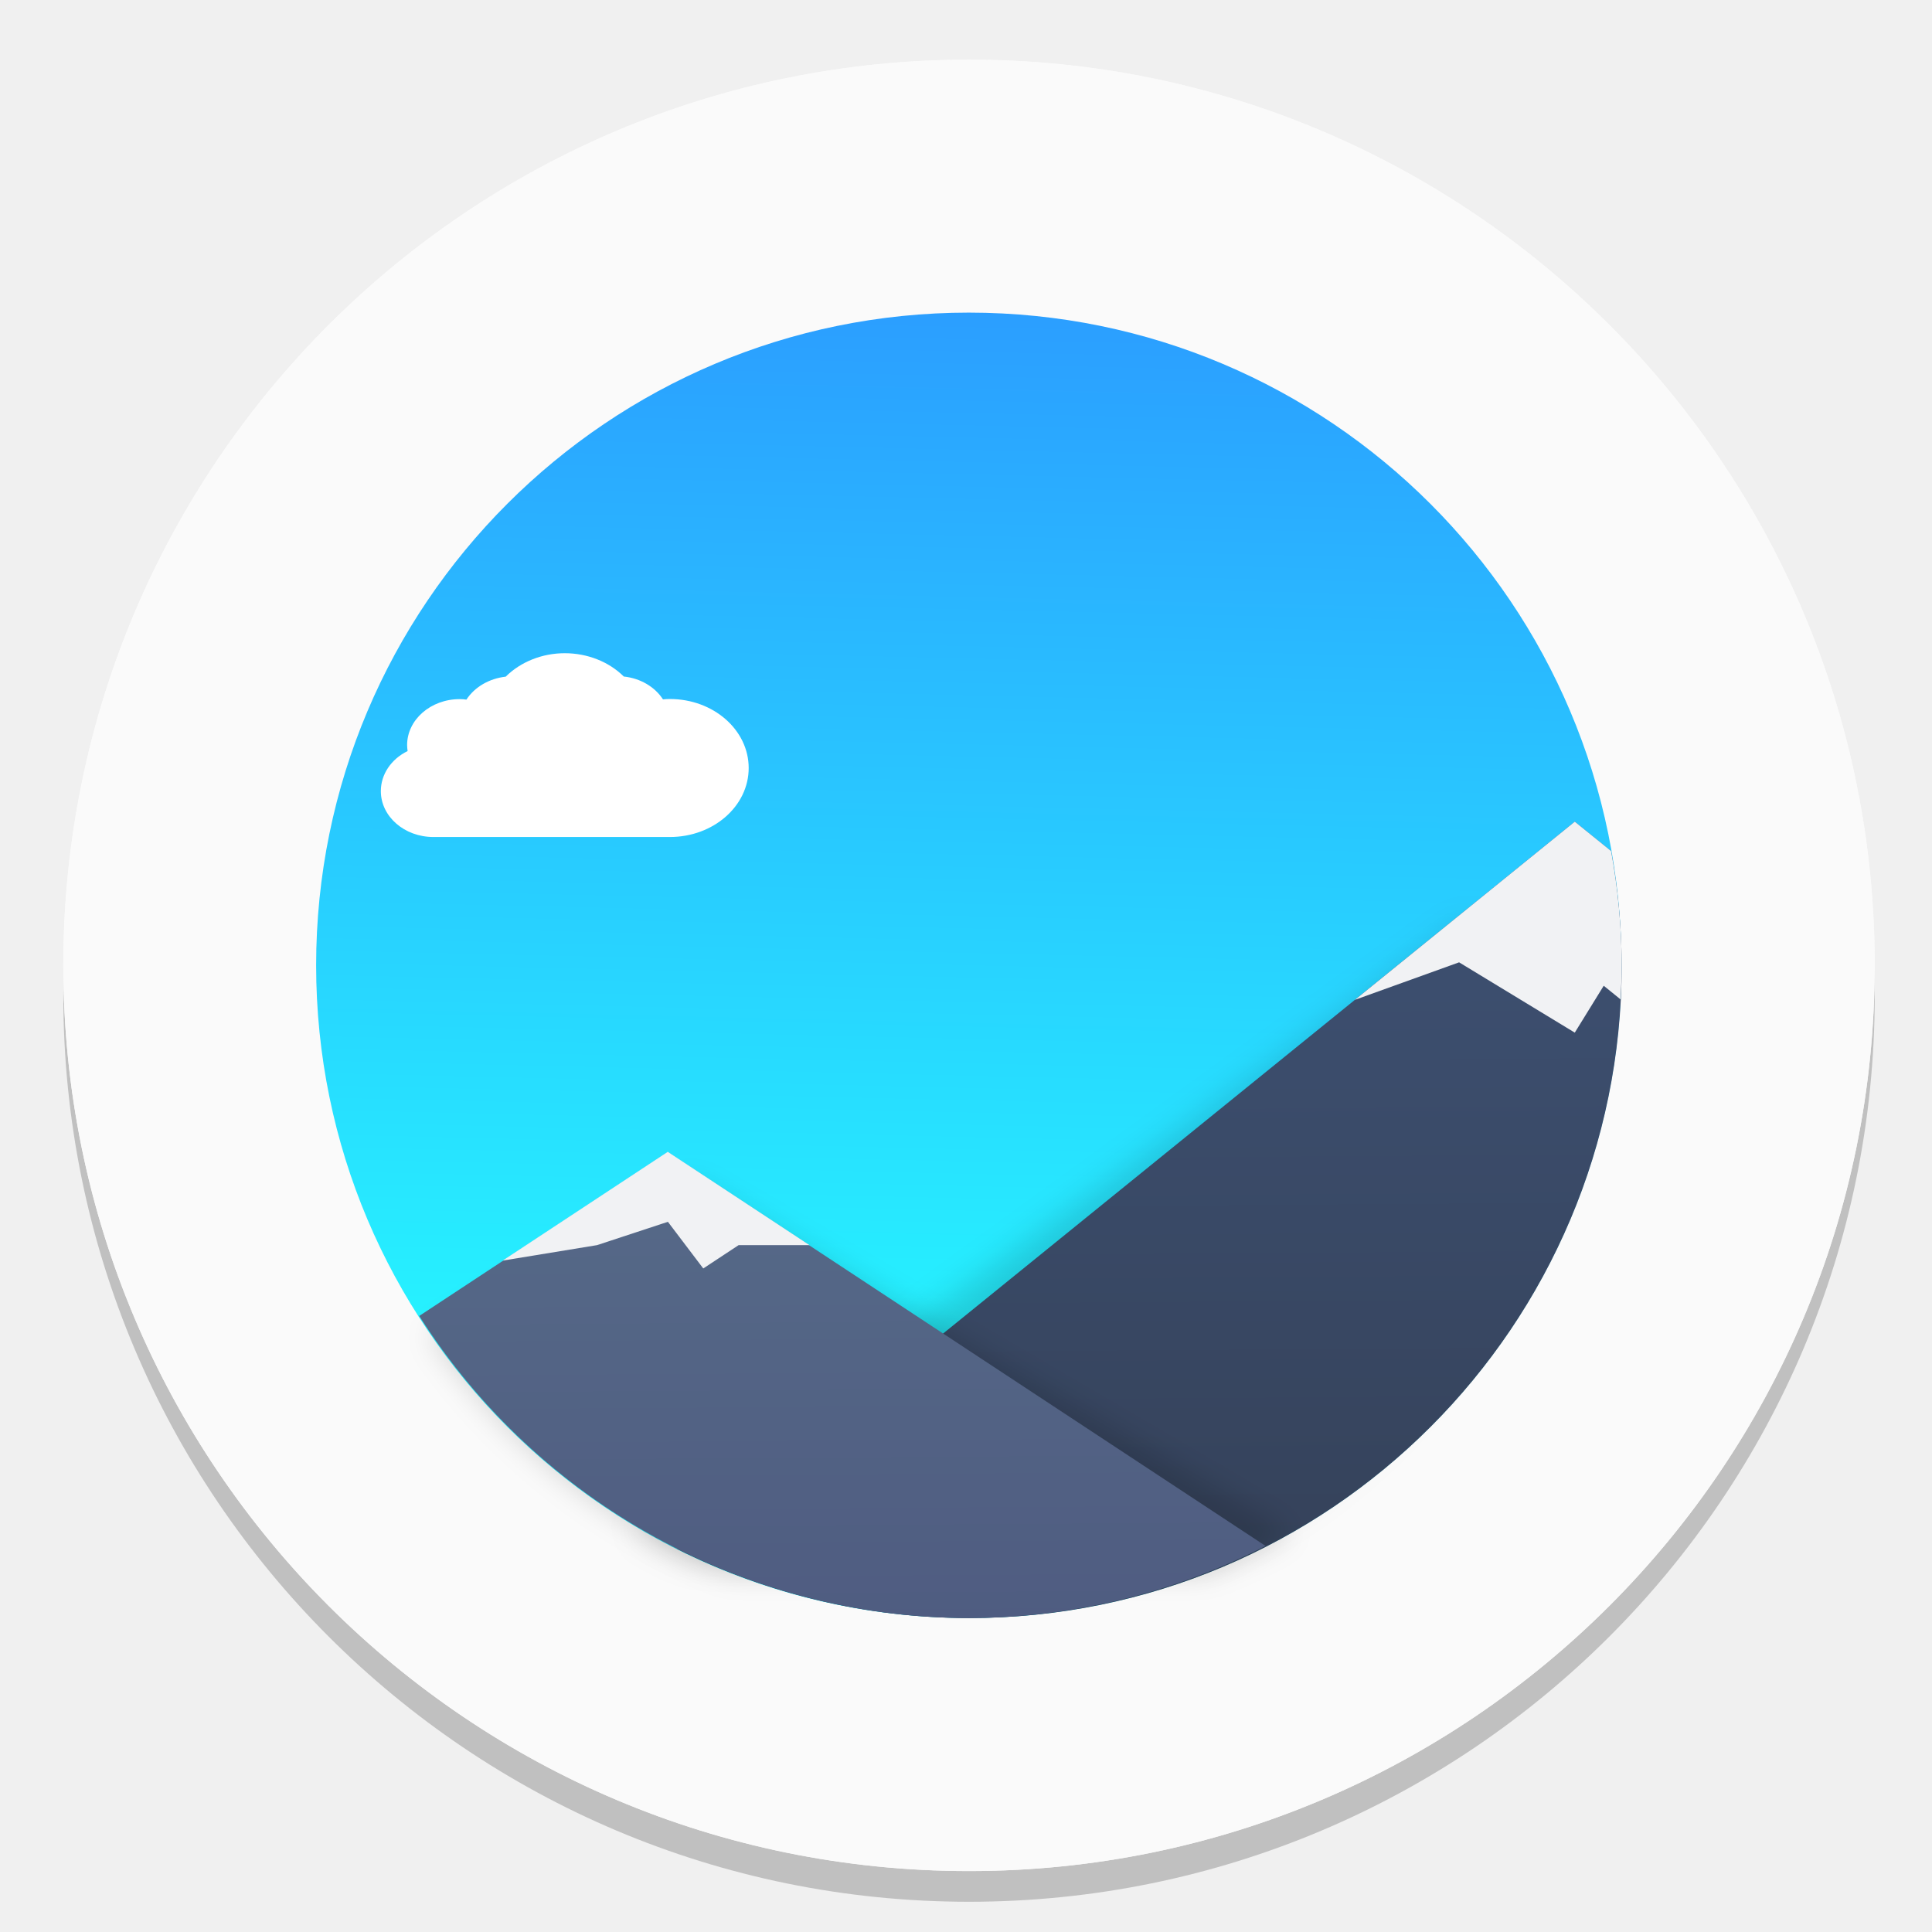
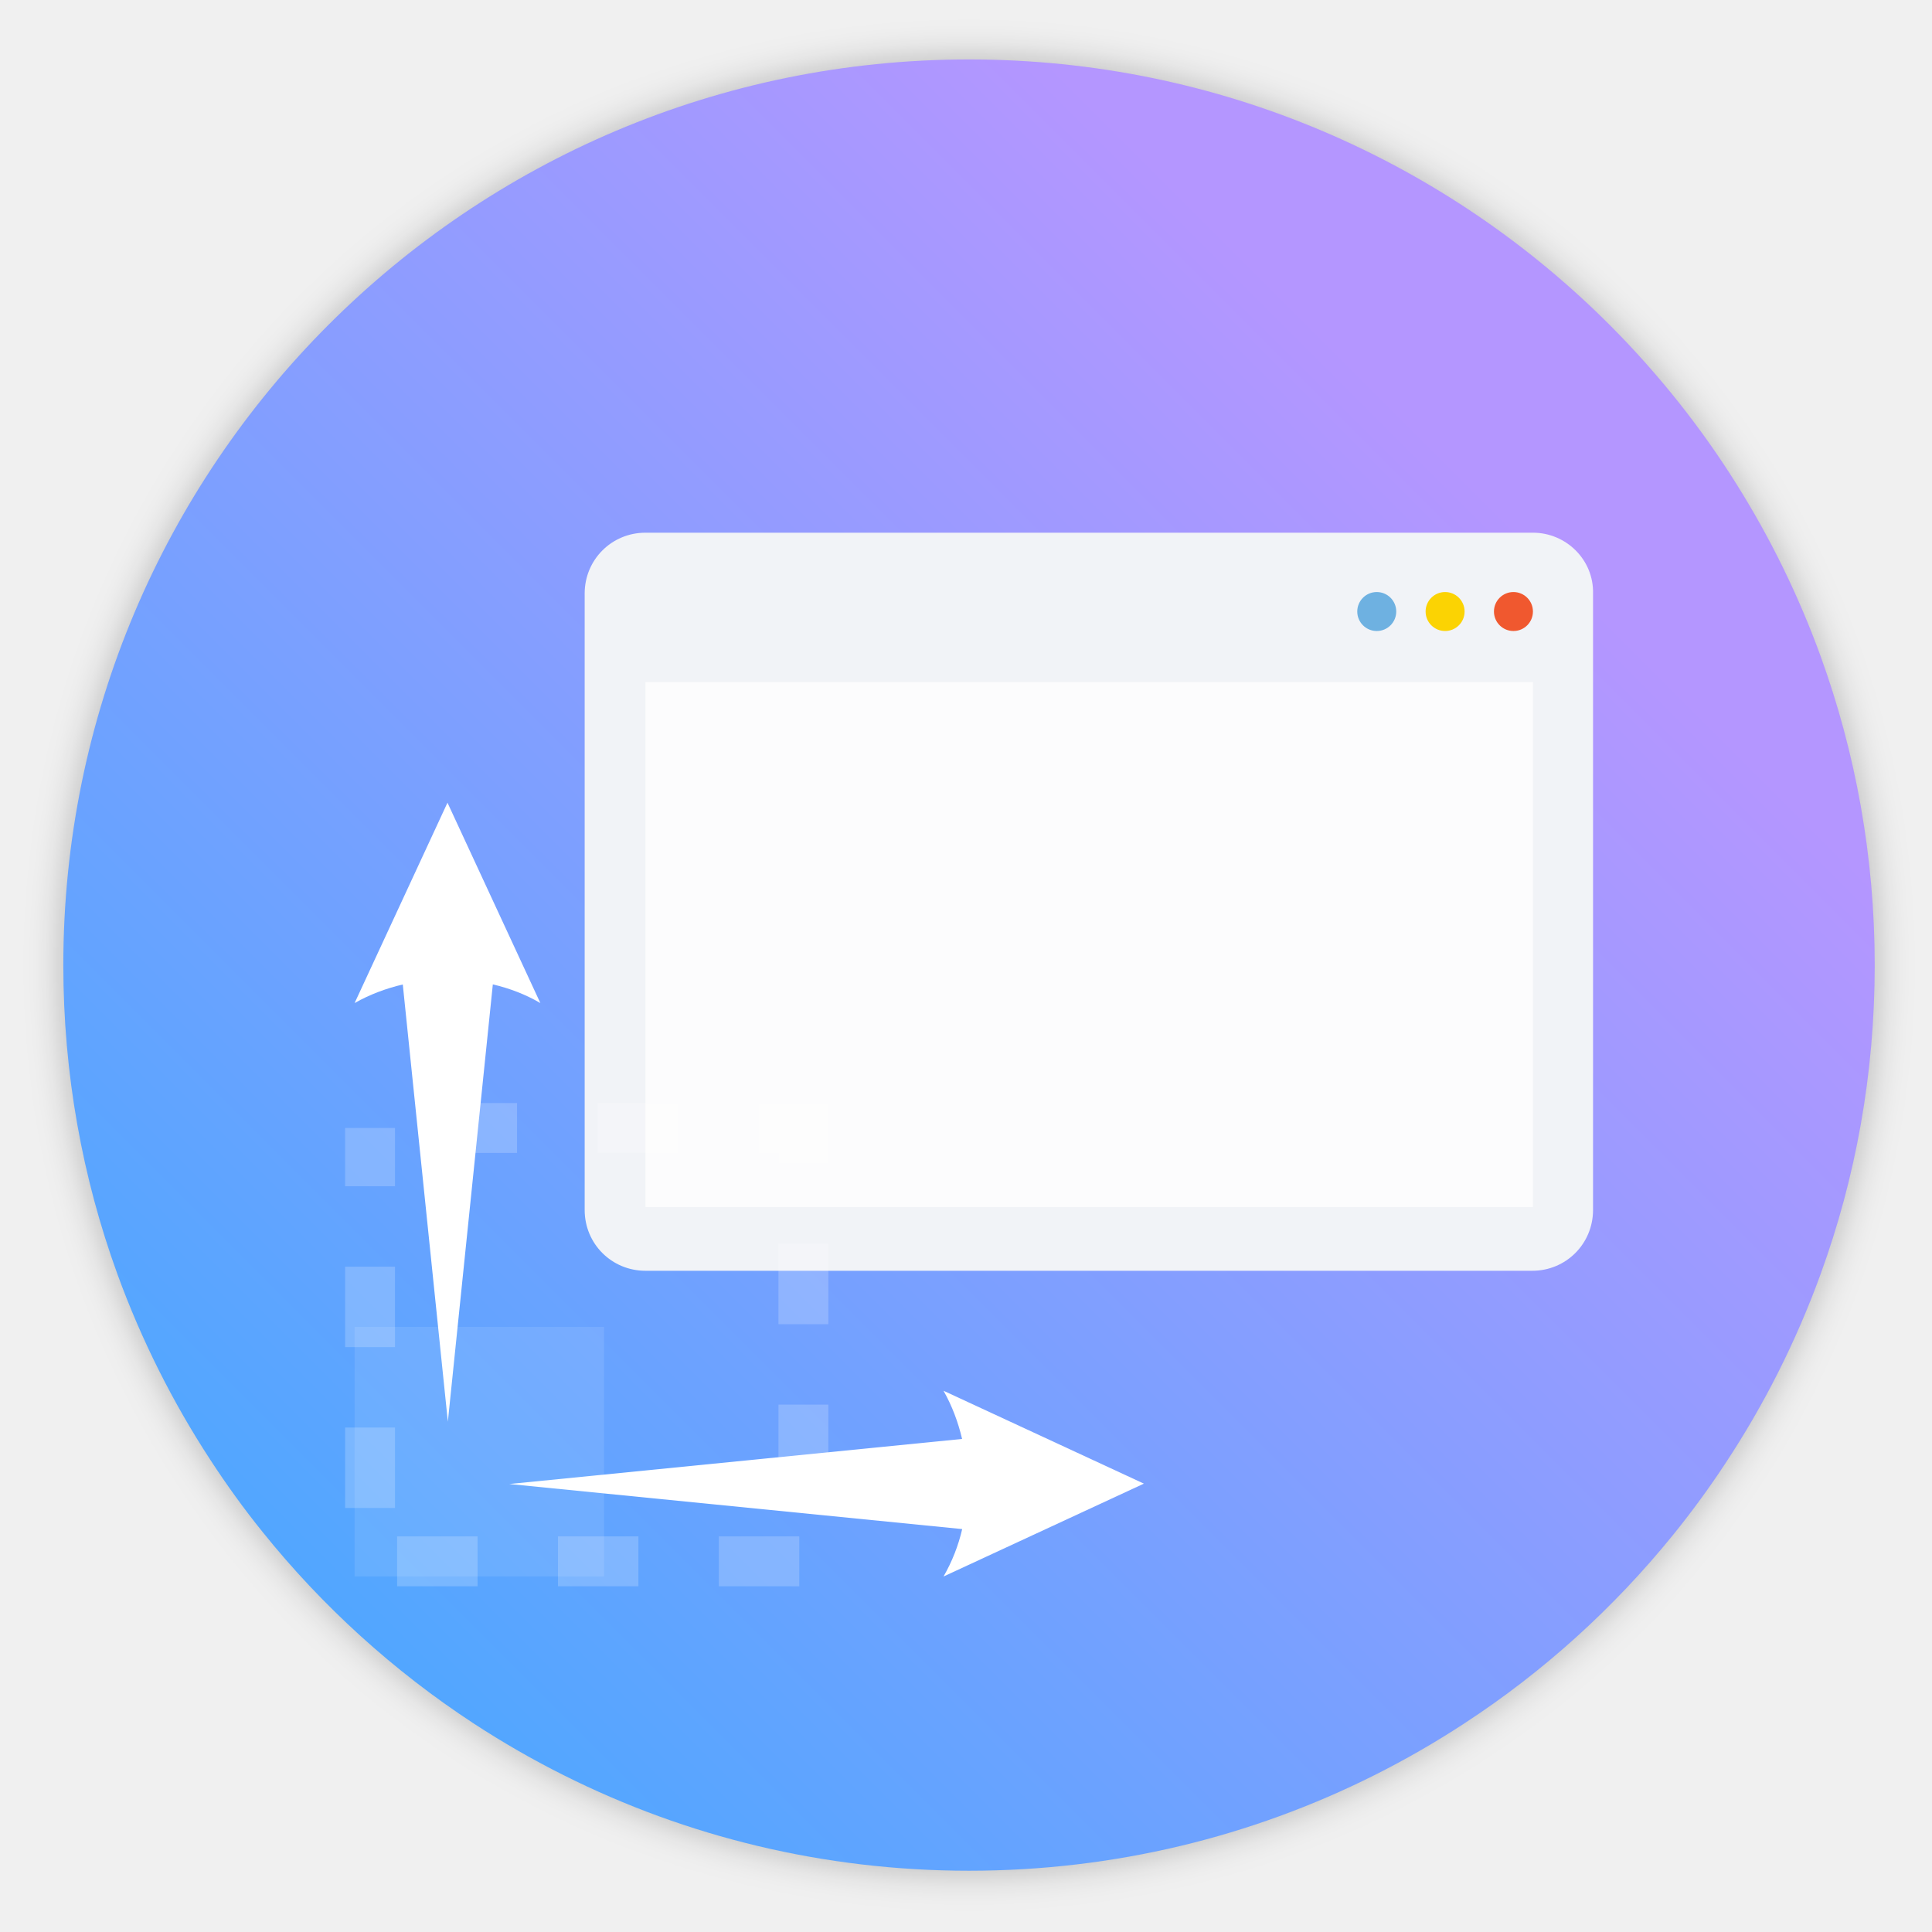
<svg xmlns="http://www.w3.org/2000/svg" width="64" height="64" version="1.1" viewBox="0 0 16.933 16.933">
  <defs>
-     <linearGradient id="linearGradient982" x1="8.058" x2="7.942" y1="4.144" y2="9.184" gradientTransform="matrix(1.7035,0,0,1.7035,19.327,-4.1586)" gradientUnits="userSpaceOnUse">
-       <stop stop-color="#2b9cff" offset="0" />
-       <stop stop-color="#26f2ff" offset="1" />
-     </linearGradient>
-     <filter id="g" x="-.05" y="-.076" width="1.099" height="1.151" color-interpolation-filters="sRGB">
-       <feGaussianBlur stdDeviation="0.547" />
+     <filter id="filter11290" x="-.024" y="-.024" width="1.048" height="1.048" color-interpolation-filters="sRGB">
+       <feGaussianBlur stdDeviation="0.159" />
    </filter>
-     <linearGradient id="linearGradient984" x1="44.597" x2="44.685" y1="26.234" y2="38.811" gradientTransform="matrix(1.4151,0,0,1.4151,83.988,-4.5167)" gradientUnits="userSpaceOnUse">
-       <stop stop-color="#3c4e6e" offset="0" />
-       <stop stop-color="#35425a" offset="1" />
-     </linearGradient>
-     <filter id="h" x="-.042" y="-.103" width="1.085" height="1.206" color-interpolation-filters="sRGB">
-       <feGaussianBlur stdDeviation="0.435" />
-     </filter>
-     <linearGradient id="linearGradient986" x1="24.24" x2="24.298" y1="31.369" y2="40.2" gradientTransform="matrix(1.4151,0,0,1.4151,83.988,-4.5167)" gradientUnits="userSpaceOnUse">
-       <stop stop-color="#556887" offset="0" />
-       <stop stop-color="#4f5c81" offset="1" />
+     <linearGradient id="linearGradient1005" x1=".739" x2="12.872" y1="16.296" y2="4.163" gradientTransform="translate(-.00805 -5.0139e-5)" gradientUnits="userSpaceOnUse">
+       <stop stop-color="#3caaff" offset="0" />
+       <stop stop-color="#b496ff" offset="1" />
    </linearGradient>
  </defs>
-   <circle cx="8.493" cy="8.73" r="7.938" opacity=".2" stroke-width=".14" />
-   <circle cx="8.493" cy="8.461" r="7.938" fill="#fafafa" stroke-width=".14" />
-   <circle cx="-330.35" cy="-328.38" r="0" fill="#5e4aa6" stroke-width=".265" />
-   <circle cx="8.493" cy="8.461" r="7.938" fill="#fafafa" stroke-width=".14" />
-   <g transform="matrix(1.0761 0 0 1.0761 -27.826 -.64437)">
-     <path d="m33.749 3.145a5.316 5.316 0 0 0-5.316 5.316 5.316 5.316 0 0 0 5.316 5.316 5.316 5.316 0 0 0 5.316-5.316 5.316 5.316 0 0 0-5.316-5.316z" fill="url(#linearGradient982)" />
-     <g fill-rule="evenodd">
-       <path transform="matrix(.24822 0 0 .24627 1.9181 .92004)" d="m144.62 29.201-27.338 20.02a20.093 20.093 0 0 0 1.982 1.033h16.598a20.093 20.093 0 0 0 11.789-18.275 20.093 20.093 0 0 0-0.029-0.578z" filter="url(#g)" opacity=".15" stroke-width="1.278" />
-       <path transform="scale(.26458)" d="m146.21 27.557-27.629 22.389a20.093 20.093 0 0 0 8.98 2.127 20.093 20.093 0 0 0 20.094-20.094 20.093 20.093 0 0 0-0.328-3.518z" fill="url(#linearGradient984)" stroke-width="1.415" />
-       <path transform="scale(.26458)" d="m119.01 38.652-8.027 4.686a20.093 20.093 0 0 0 9.24 7.346h14.615a20.093 20.093 0 0 0 2.639-1.25l-18.465-10.781z" filter="url(#h)" opacity=".15" stroke-width="1.26" />
-       <path transform="scale(.26458)" d="m118.29 37.73v2e-3l-7.652 5.041a20.093 20.093 0 0 0 16.92 9.299 20.093 20.093 0 0 0 9.133-2.219z" fill="url(#linearGradient986)" stroke-width="1.415" />
-       <path d="m31.297 9.98-1.345 0.886 0.769-0.126 0.577-0.19 0.288 0.38 0.288-0.19h0.577z" fill="#f1f2f4" stroke-width="1.415" />
-       <path transform="scale(.26458)" d="m146.21 27.557-6.766 5.484 3.205-1.154 3.561 2.164 0.891-1.443 0.518 0.42a20.093 20.093 0 0 0 0.037-1.049 20.093 20.093 0 0 0-0.328-3.518z" fill="#f1f2f4" stroke-width="5.349" />
+   <circle cx="8.494" cy="8.46" r="7.938" filter="url(#filter11290)" opacity=".25" stroke-width=".14" />
+   <g fill="#5e4aa6" stroke-width=".265">
+     <circle cx="-330.35" cy="-328.38" r="0" />
+     <circle cx="-312.11" cy="-326.25" r="0" />
+     <circle cx="-306.02" cy="-333.07" r="0" />
+     <circle cx="-308.84" cy="-326.01" r="0" />
+   </g>
+   <path d="m16.431 8.46c0 0.952-0.167 1.864-0.475 2.709-0.214 0.588-0.494 1.143-0.834 1.657-0.142 0.216-0.295 0.425-0.457 0.625-0.52 0.642-1.137 1.201-1.831 1.654-0.255 0.167-0.521 0.32-0.795 0.457-1.067 0.534-2.271 0.834-3.546 0.834s-2.479-0.3-3.546-0.834c-0.275-0.137-0.54-0.29-0.796-0.457-0.702-0.46-1.327-1.027-1.851-1.68-0.163-0.202-0.315-0.413-0.457-0.631-0.33-0.505-0.604-1.051-0.814-1.627-0.307-0.845-0.474-1.757-0.474-2.708 0-4.384 3.554-7.938 7.938-7.938 2.2 0 4.192 0.895 5.63 2.342 0.414 0.417 0.783 0.879 1.096 1.379 0.296 0.471 0.544 0.976 0.737 1.507 0.307 0.846 0.475 1.758 0.475 2.709z" fill="url(#linearGradient1005)" stroke-width=".031" />
+   <g transform="translate(-.38096 .1025)">
+     <g transform="matrix(.75254 0 0 .75254 3.5284 .96245)" stroke-width=".026">
+       <path d="m13.671 4.789h-10.336c-0.394 0-0.708 0.315-0.708 0.708v7.18c0 0.394 0.315 0.708 0.708 0.708h10.328c0.394 0 0.708-0.315 0.708-0.708v-7.18c0.009-0.394-0.315-0.708-0.7-0.708z" fill="#f1f3f7" />
+       <rect x="3.335" y="6.529" width="10.336" height="6.113" fill="#fcfcfd" />
+       <circle cx="13.444" cy="5.707" r=".227" fill="#f0582f" />
+       <circle cx="12.648" cy="5.707" r=".227" fill="#fbd303" />
+       <circle cx="11.852" cy="5.707" r=".227" fill="#6eb1e1" />
    </g>
-     <path d="m30.458 5.919c-0.184 0-0.359 0.07-0.481 0.191-0.134 0.015-0.253 0.084-0.32 0.187-0.018-0.003-0.037-0.004-0.055-0.004-0.236 0-0.428 0.168-0.428 0.374 1.82e-4 0.016 0.002 0.033 0.004 0.049-0.135 0.066-0.218 0.191-0.218 0.326 0 0.207 0.192 0.374 0.428 0.374h1.926c0.354 0 0.642-0.251 0.642-0.562 0-0.31-0.287-0.562-0.642-0.562-0.019 1.556e-4 -0.037 0.001-0.056 0.003-0.067-0.103-0.185-0.172-0.319-0.186-0.122-0.121-0.297-0.19-0.481-0.19z" fill="#fff" stroke-width="1.415" />
+     <g transform="matrix(.82638 0 0 .82638 1.3023 -228.66)" stroke-width="1.612">
+       <path d="m2.646 290.65h2.646v2.646h-2.646z" fill="#fff" opacity=".1" />
+       <path d="m3.631 285.09-0.985 2.125c0.159-0.09 0.332-0.155 0.511-0.197l0.478 4.637 0.477-4.638c0.178 0.042 0.349 0.107 0.504 0.198zm5.261 6.237c0.09 0.159 0.155 0.332 0.197 0.511l-4.802 0.478 4.803 0.478a1.84 1.84 0 0 1-0.198 0.503l2.125-0.985z" fill="#fff" />
+       <path d="m2.81 288.54h4.596v4.596h-4.596z" fill="none" opacity=".2" stroke="#fff" stroke-dasharray="0.853, 0.853" stroke-dashoffset="1" stroke-width=".529" />
+     </g>
  </g>
</svg>
